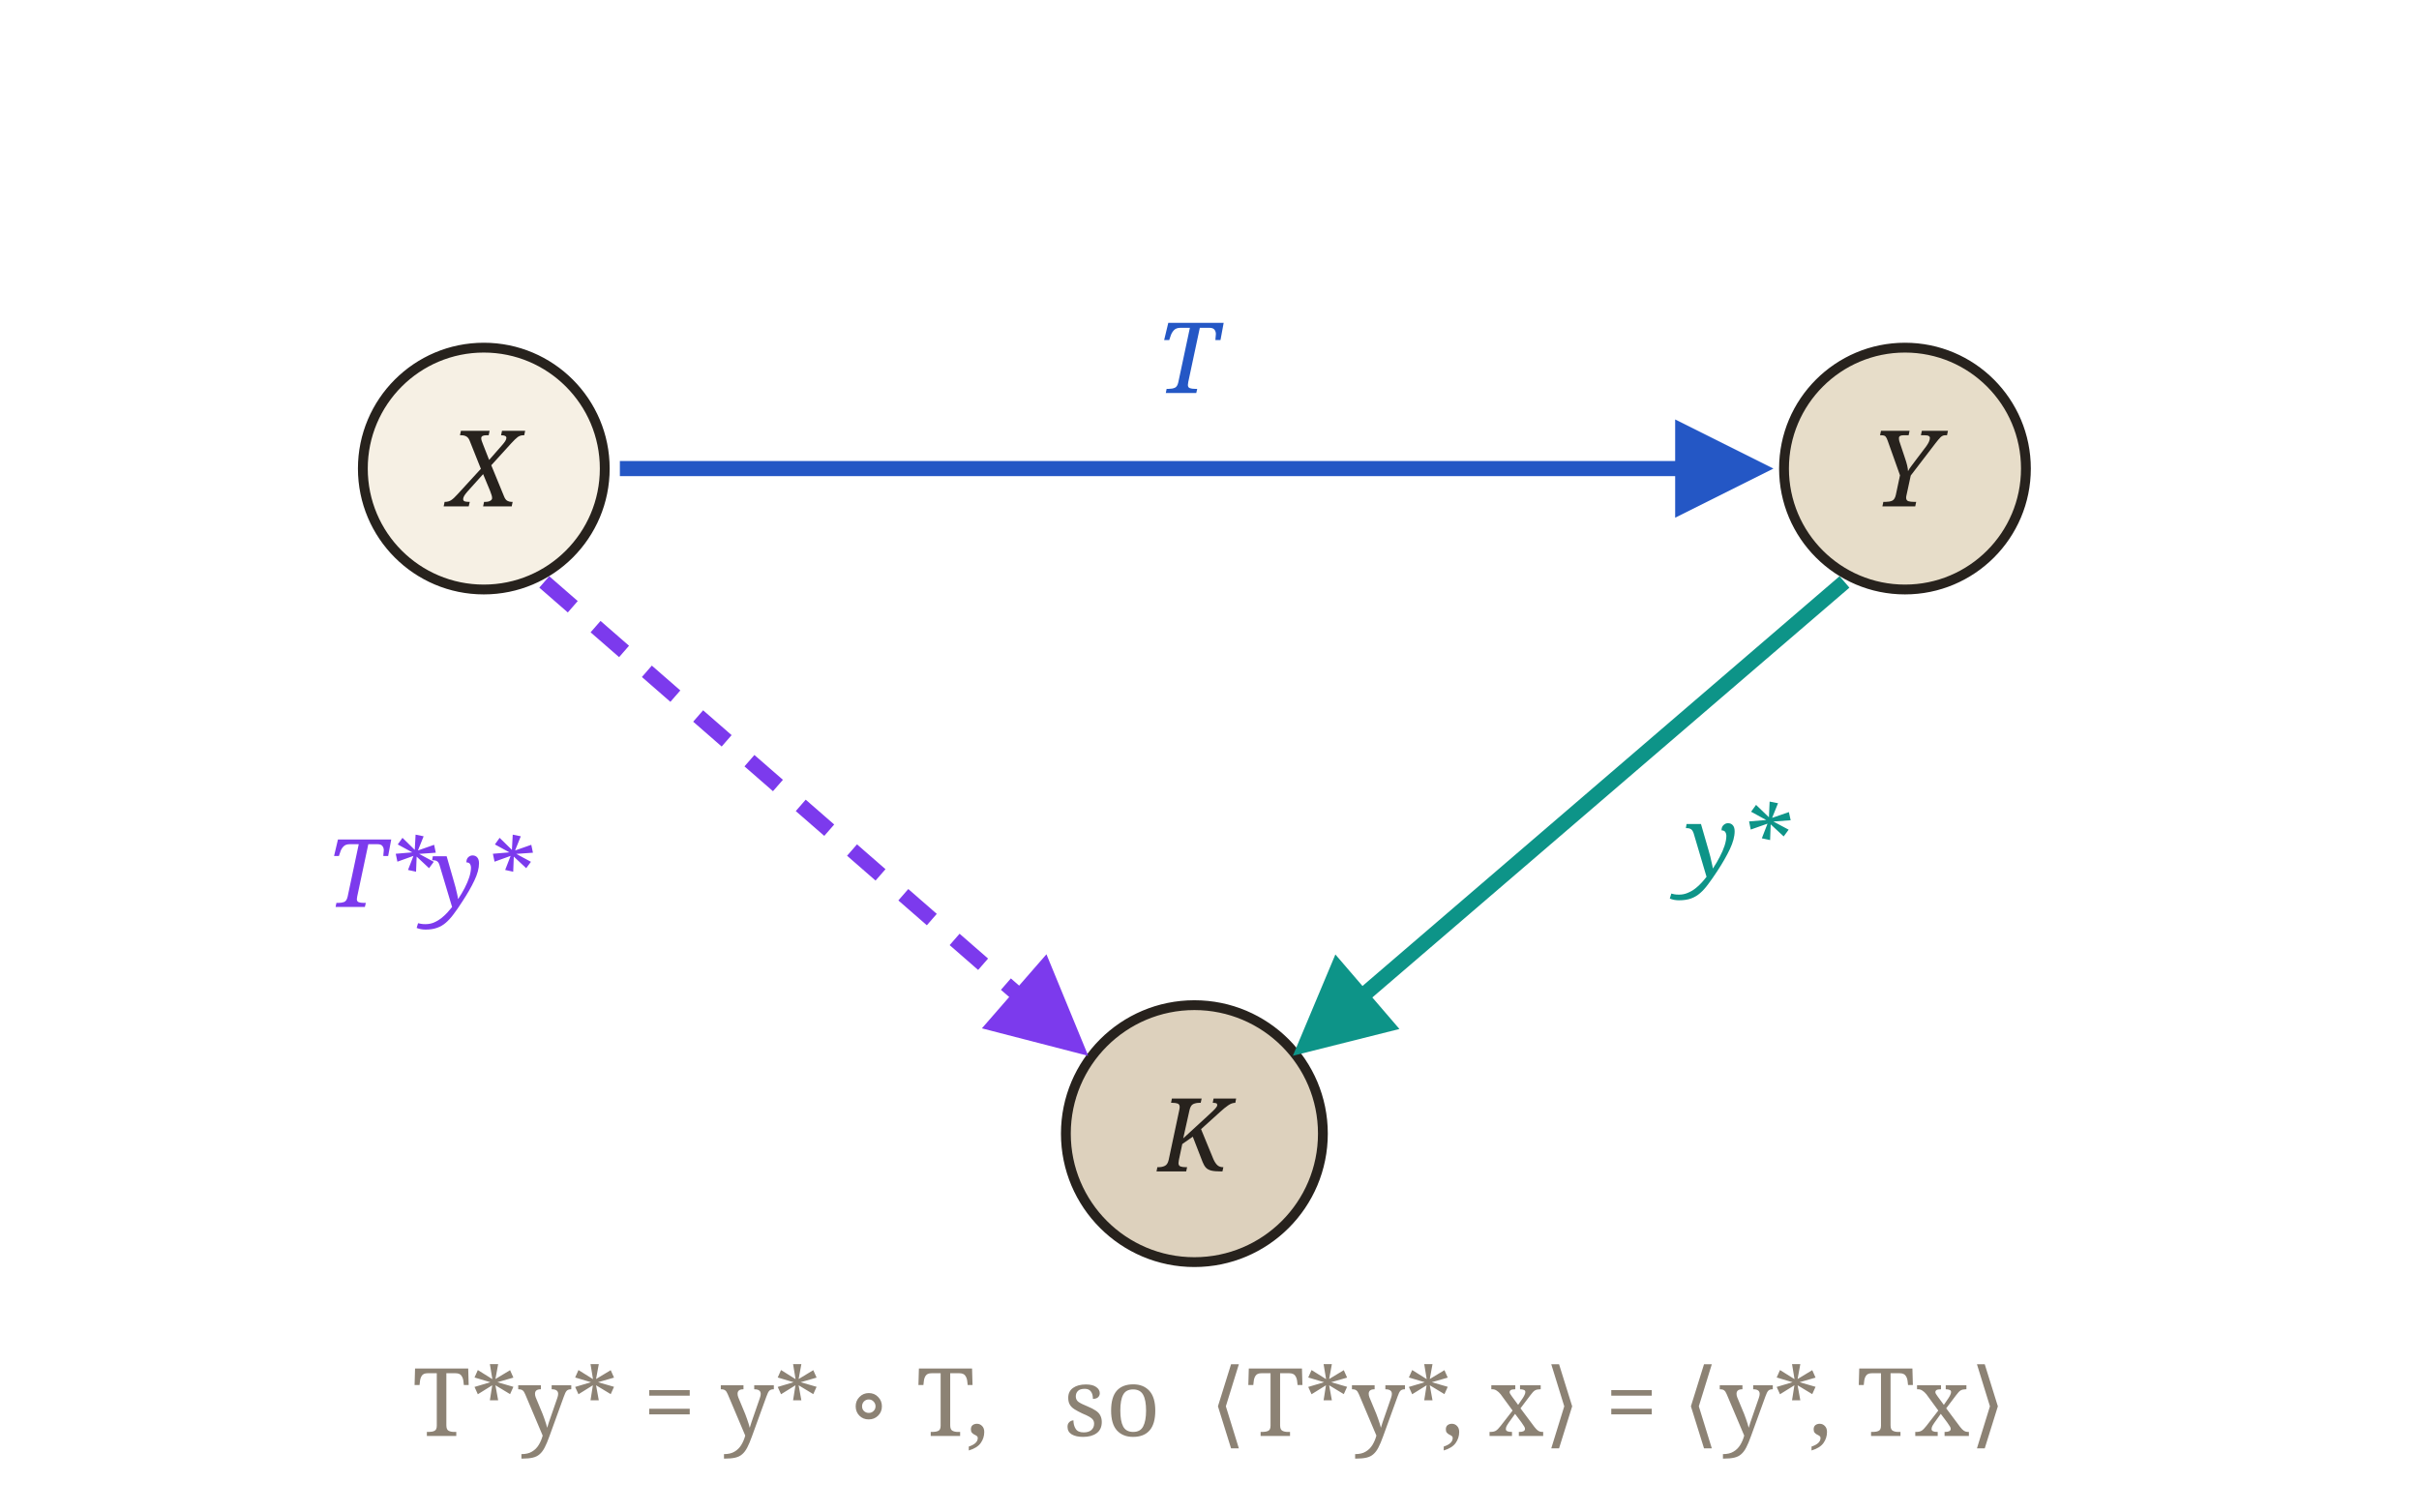
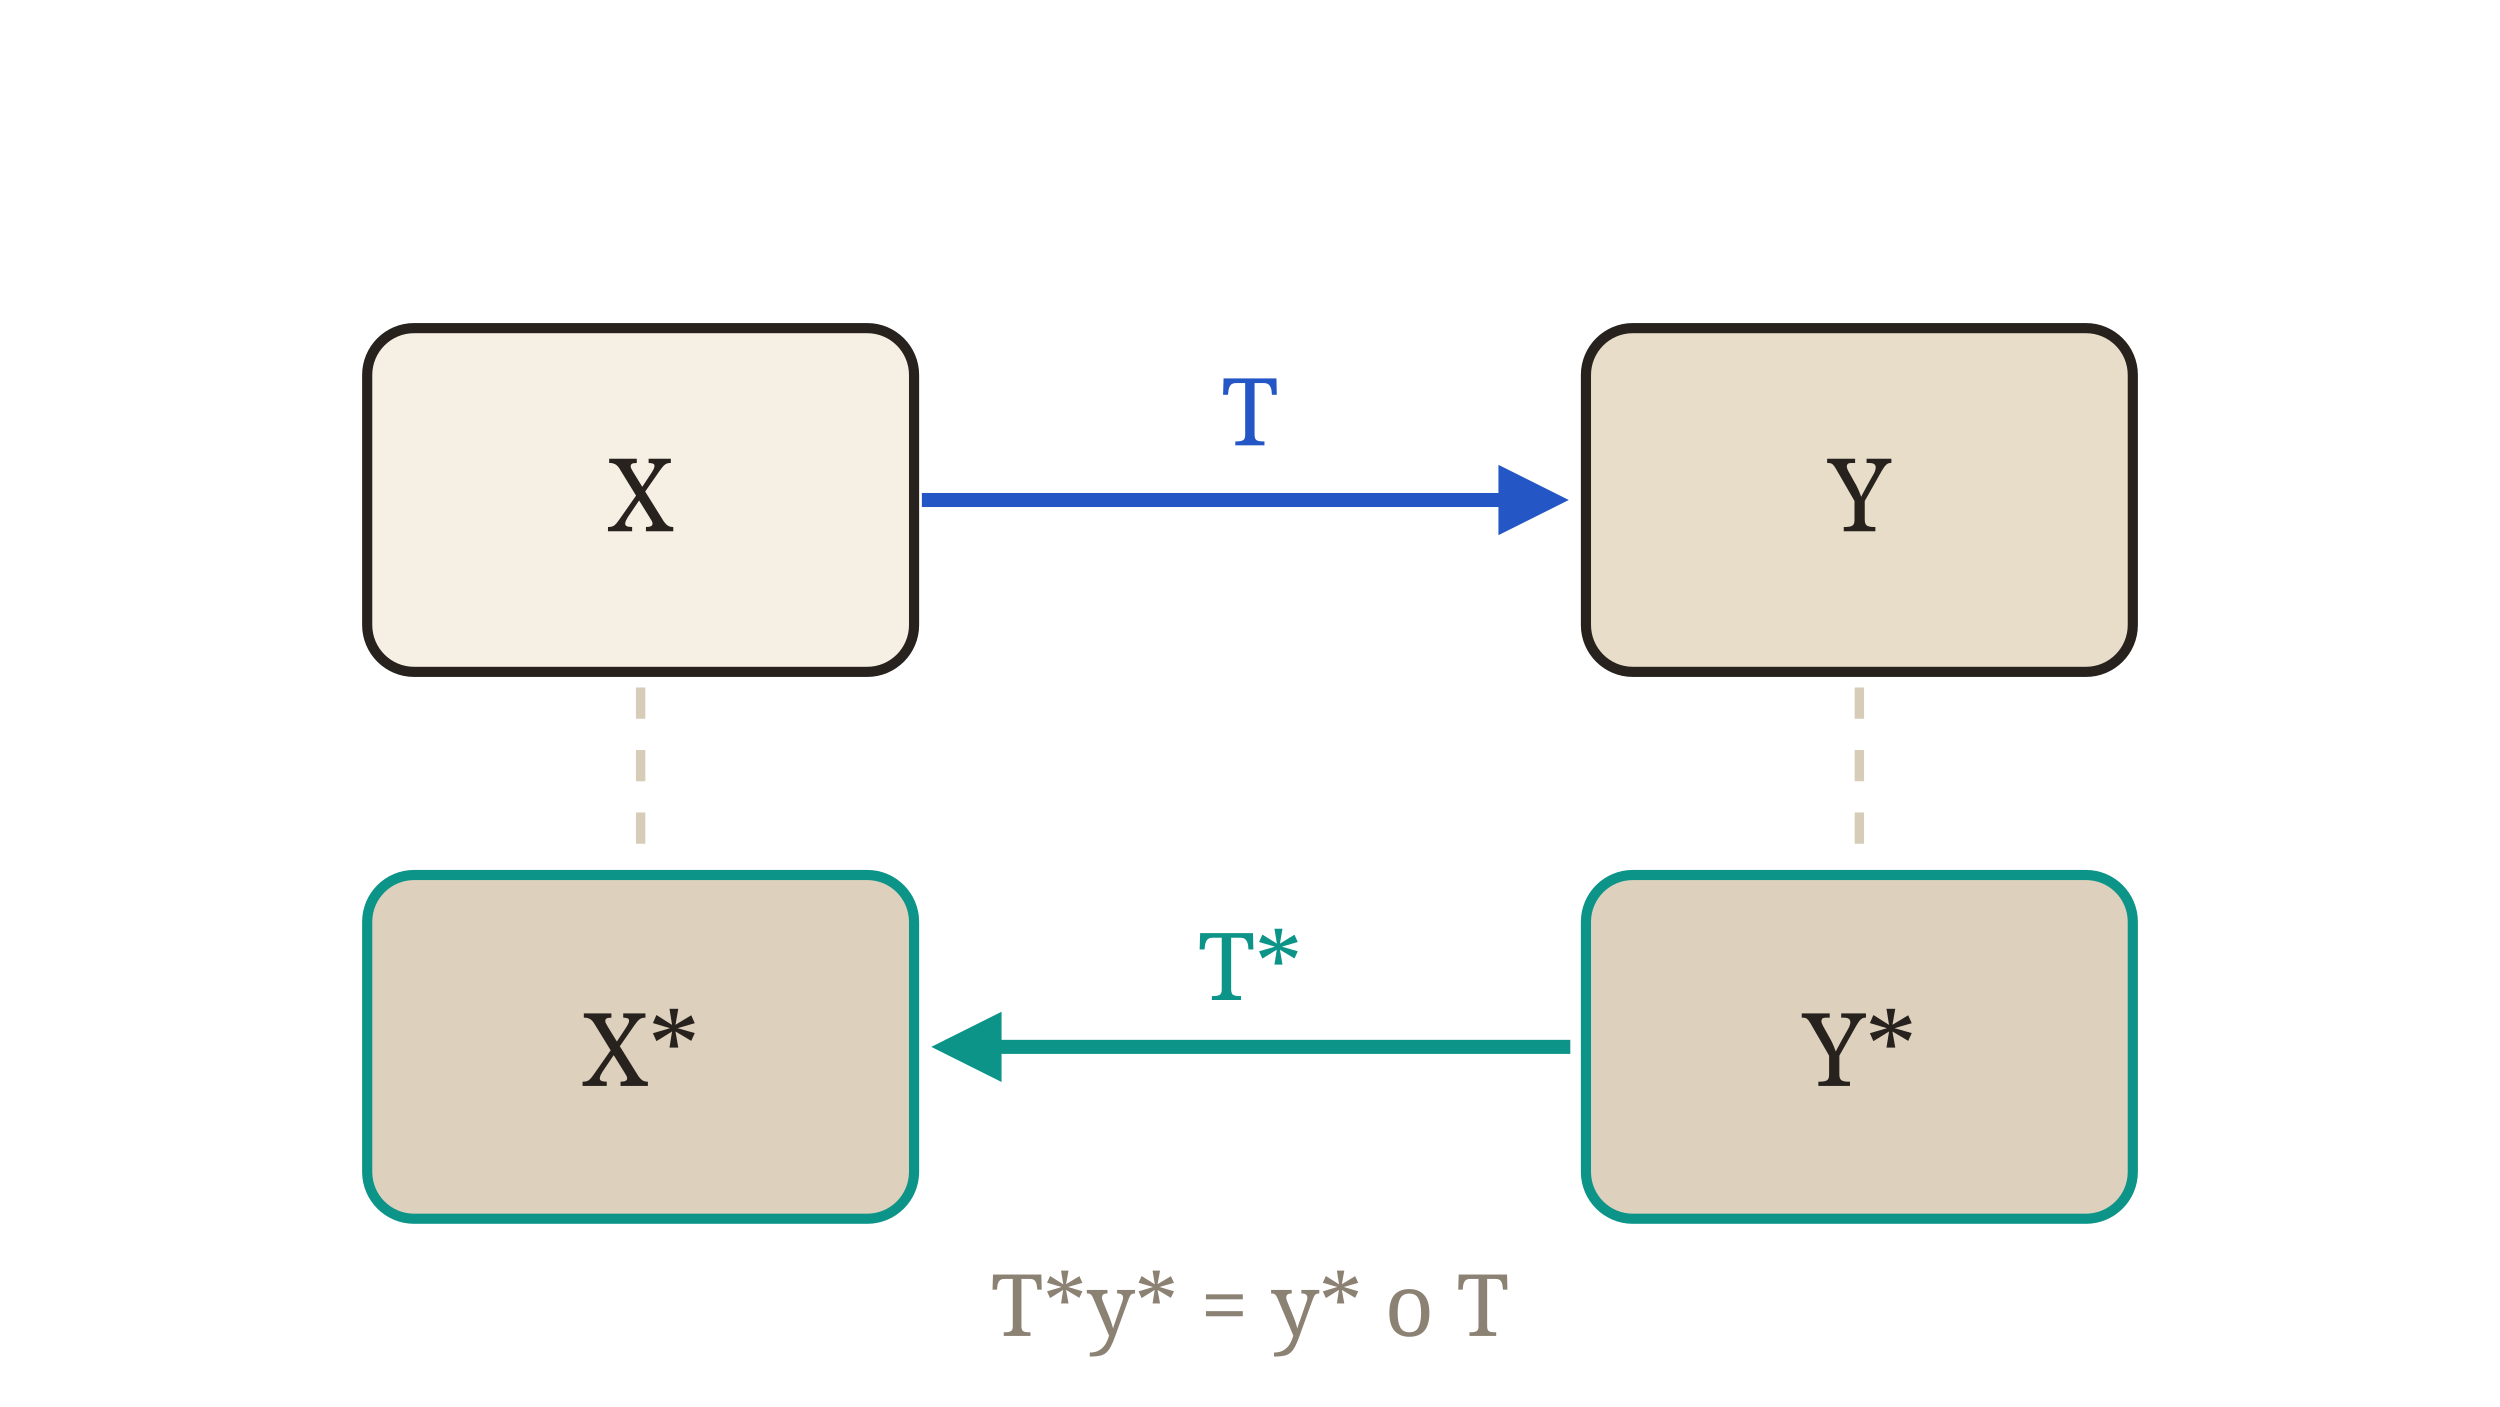
- <svg xmlns="http://www.w3.org/2000/svg" viewBox="0 0 320 200" font-family="'Newsreader',Georgia,serif" role="img" aria-label="The adjoint is precomposition: a functional on Y pulls back along T to a functional on X, satisfying the pairing identity">
+ <svg xmlns="http://www.w3.org/2000/svg" viewBox="0 0 320 180" font-family="'Newsreader',Georgia,serif" role="img" aria-label="The adjoint moves an operator to dual spaces by precomposition">
+   <rect x="0" y="0" width="320" height="180" fill="none" />
+   <rect x="47" y="42" width="70" height="44" rx="6" fill="var(--dia-space,#f6f0e4)" stroke="var(--dia-ink,#27221d)" stroke-width="1.3" />
+   <rect x="203" y="42" width="70" height="44" rx="6" fill="var(--dia-fill,#e7ddc9)" stroke="var(--dia-ink,#27221d)" stroke-width="1.3" />
+   <rect x="47" y="112" width="70" height="44" rx="6" fill="var(--dia-fill2,#ddd1bd)" stroke="var(--dia-acc2,#0d9488)" stroke-width="1.3" />
+   <rect x="203" y="112" width="70" height="44" rx="6" fill="var(--dia-fill2,#ddd1bd)" stroke="var(--dia-acc2,#0d9488)" stroke-width="1.3" />
+   <path d="M118 64 L199 64" stroke="var(--dia-acc,#2457c5)" stroke-width="1.8" marker-end="url(#adj-a)" />
+   <path d="M201 134 L121 134" stroke="var(--dia-acc2,#0d9488)" stroke-width="1.8" marker-end="url(#adj-b)" />
+   <path d="M238 88 L238 109" stroke="var(--dia-line,#d6ccb8)" stroke-width="1.2" stroke-dasharray="4 4" />
+   <path d="M82 88 L82 109" stroke="var(--dia-line,#d6ccb8)" stroke-width="1.2" stroke-dasharray="4 4" />
+   <text x="82" y="68" font-size="13" text-anchor="middle" fill="var(--dia-ink,#27221d)">X</text>
+   <text x="238" y="68" font-size="13" text-anchor="middle" fill="var(--dia-ink,#27221d)">Y</text>
+   <text x="160" y="57" font-size="12" text-anchor="middle" fill="var(--dia-acc,#2457c5)">T</text>
+   <text x="82" y="139" font-size="13" text-anchor="middle" fill="var(--dia-ink,#27221d)">X*</text>
+   <text x="238" y="139" font-size="13" text-anchor="middle" fill="var(--dia-ink,#27221d)">Y*</text>
+   <text x="160" y="128" font-size="12" text-anchor="middle" fill="var(--dia-acc2,#0d9488)">T*</text>
+   <text x="160" y="171" font-size="11" text-anchor="middle" fill="var(--dia-mut,#8c8274)">T*y* = y* o T</text>
  <defs>
-     <marker id="adj-b" viewBox="0 0 10 10" refX="8" refY="5" markerWidth="6.5" markerHeight="6.5" orient="auto">
+     <marker id="adj-a" viewBox="0 0 10 10" refX="8" refY="5" markerWidth="5" markerHeight="5" orient="auto">
      <path d="M0 0 L10 5 L0 10 Z" fill="var(--dia-acc,#2457c5)" />
    </marker>
-     <marker id="adj-t" viewBox="0 0 10 10" refX="8" refY="5" markerWidth="6.5" markerHeight="6.5" orient="auto">
+     <marker id="adj-b" viewBox="0 0 10 10" refX="8" refY="5" markerWidth="5" markerHeight="5" orient="auto">
      <path d="M0 0 L10 5 L0 10 Z" fill="var(--dia-acc2,#0d9488)" />
    </marker>
-     <marker id="adj-p" viewBox="0 0 10 10" refX="8" refY="5" markerWidth="6.5" markerHeight="6.5" orient="auto">
-       <path d="M0 0 L10 5 L0 10 Z" fill="var(--dia-acc3,#7c3aed)" />
-     </marker>
  </defs>
-   <rect x="0" y="0" width="320" height="200" fill="none" />
-   <circle cx="64" cy="62" r="16" fill="var(--dia-space,#f6f0e4)" stroke="var(--dia-ink,#27221d)" stroke-width="1.3" />
-   <circle cx="252" cy="62" r="16" fill="var(--dia-fill,#e7ddc9)" stroke="var(--dia-ink,#27221d)" stroke-width="1.3" />
-   <circle cx="158" cy="150" r="17" fill="var(--dia-fill2,#ddd1bd)" stroke="var(--dia-ink,#27221d)" stroke-width="1.3" />
-   <text x="64" y="67" font-size="14" font-style="italic" text-anchor="middle" fill="var(--dia-ink,#27221d)">X</text>
-   <text x="252" y="67" font-size="14" font-style="italic" text-anchor="middle" fill="var(--dia-ink,#27221d)">Y</text>
-   <text x="158" y="155" font-size="13.5" font-style="italic" text-anchor="middle" fill="var(--dia-ink,#27221d)">K</text>
-   <line x1="82" y1="62" x2="232" y2="62" stroke="var(--dia-acc,#2457c5)" stroke-width="2" marker-end="url(#adj-b)" />
-   <text x="157" y="52" font-size="13" font-style="italic" text-anchor="middle" fill="var(--dia-acc,#2457c5)">T</text>
-   <line x1="244" y1="77" x2="173" y2="138" stroke="var(--dia-acc2,#0d9488)" stroke-width="2" marker-end="url(#adj-t)" />
-   <text x="223" y="116" font-size="13" font-style="italic" fill="var(--dia-acc2,#0d9488)">y*</text>
-   <line x1="72" y1="77" x2="142" y2="138" stroke="var(--dia-acc3,#7c3aed)" stroke-width="2" stroke-dasharray="5 4" marker-end="url(#adj-p)" />
-   <text x="70" y="120" font-size="12.5" font-style="italic" text-anchor="end" fill="var(--dia-acc3,#7c3aed)">T*y*</text>
-   <text x="160" y="190" font-size="12.5" text-anchor="middle" fill="var(--dia-mut,#8c8274)">T*y* = y* ∘ T,   so  ⟨T*y*, x⟩ = ⟨y*, Tx⟩</text>
</svg>
